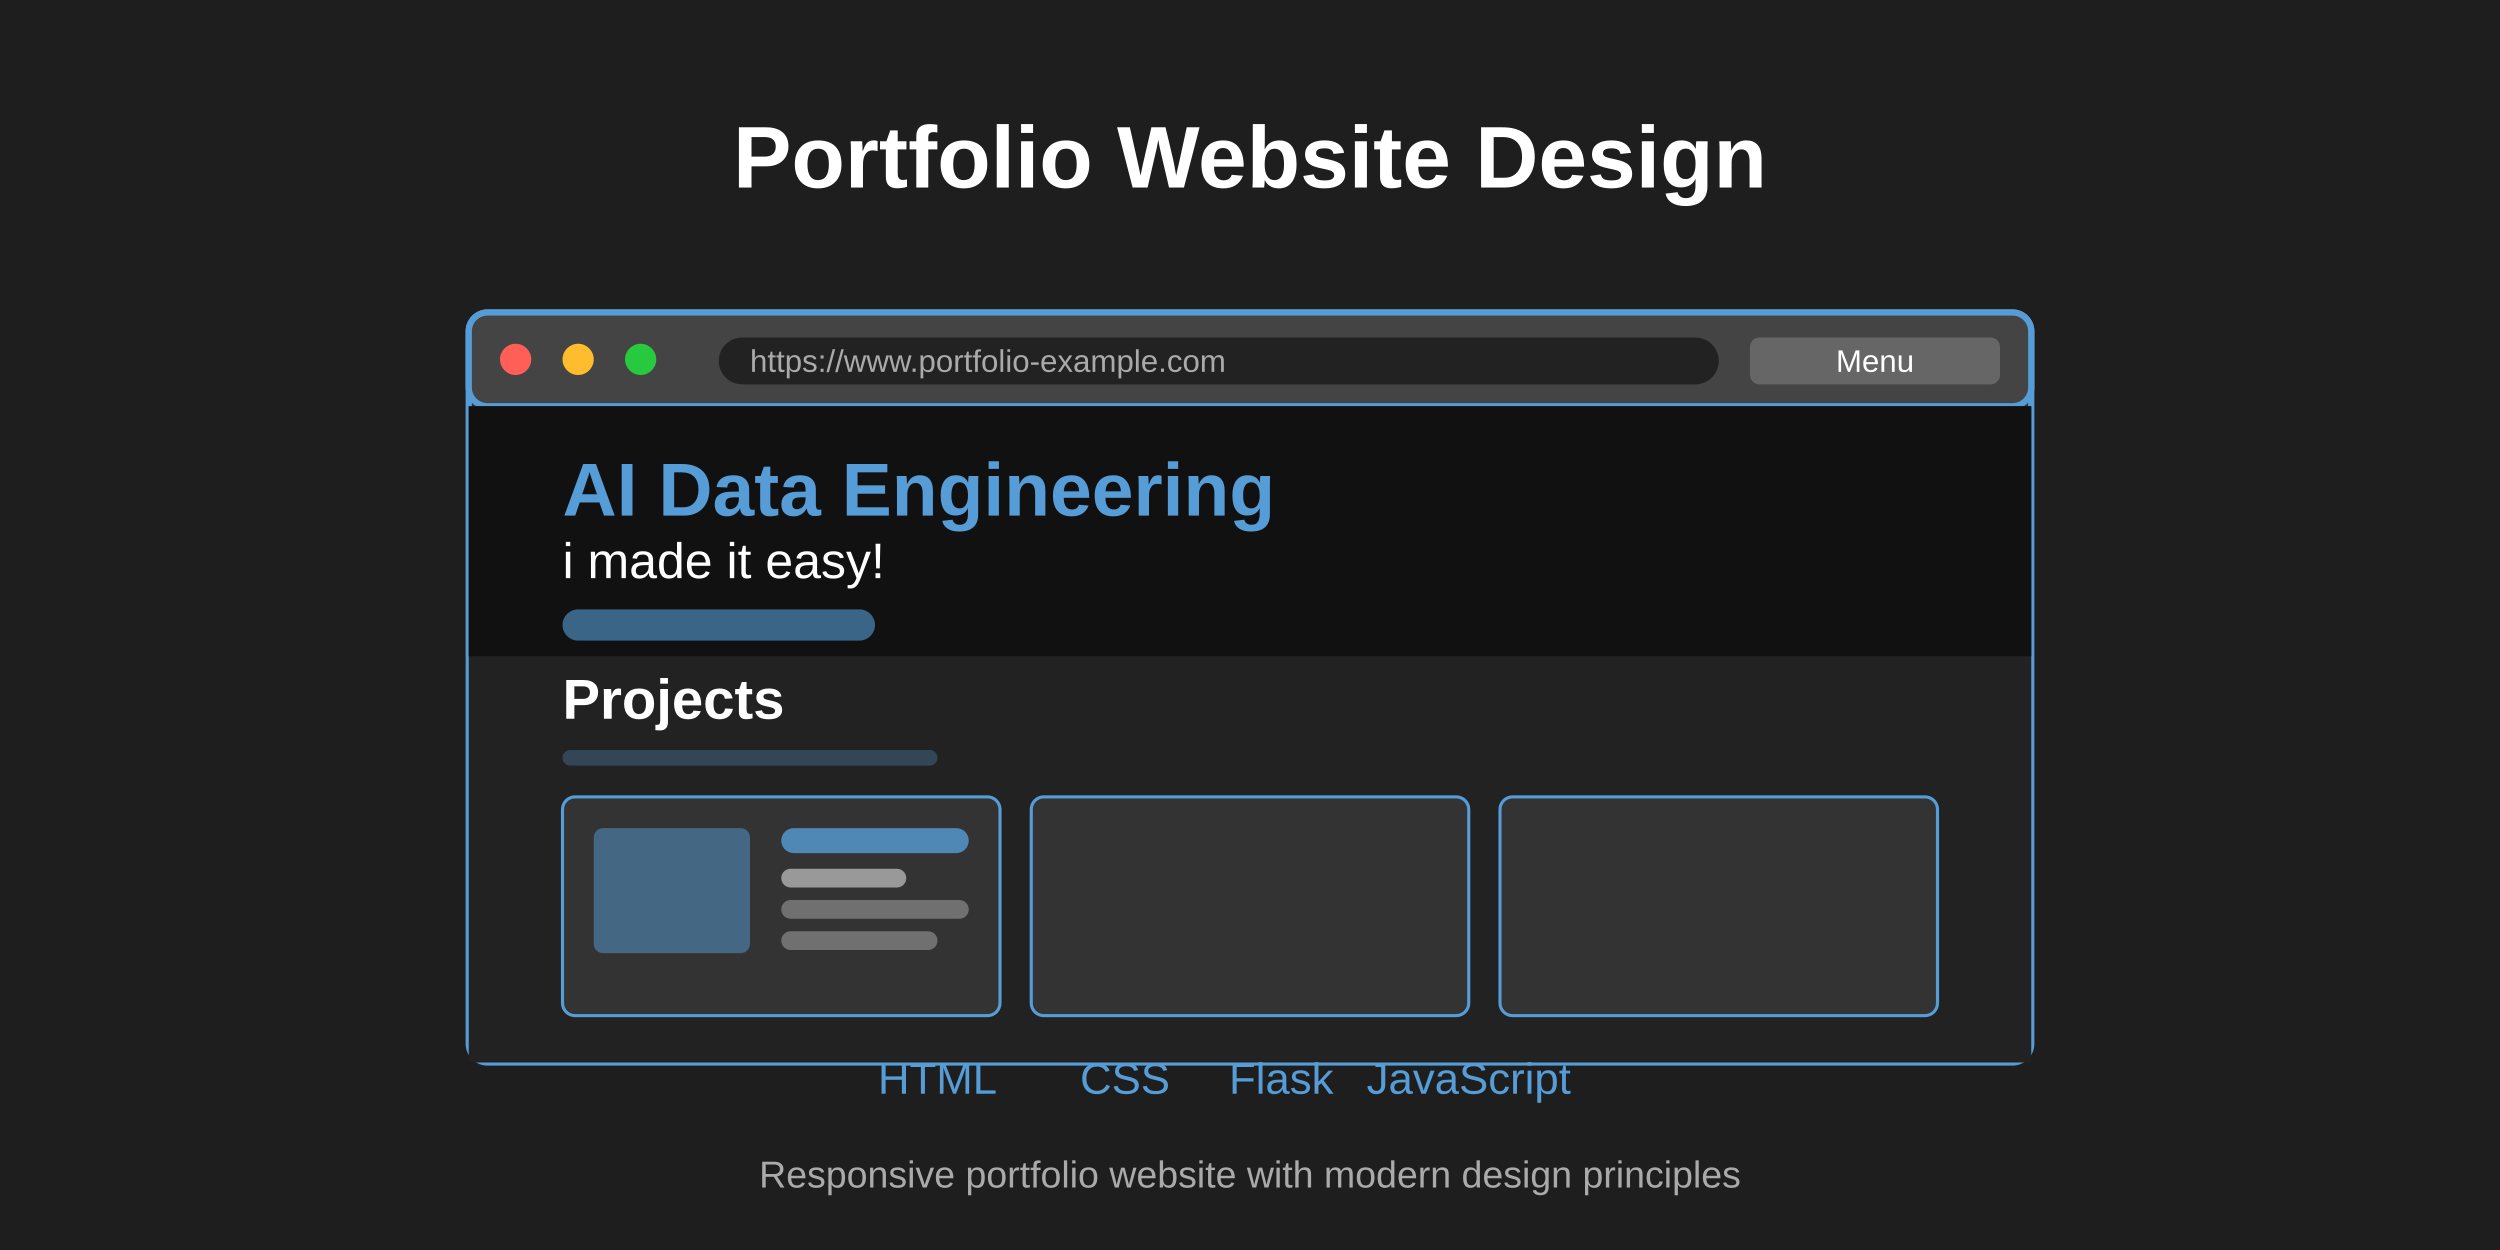
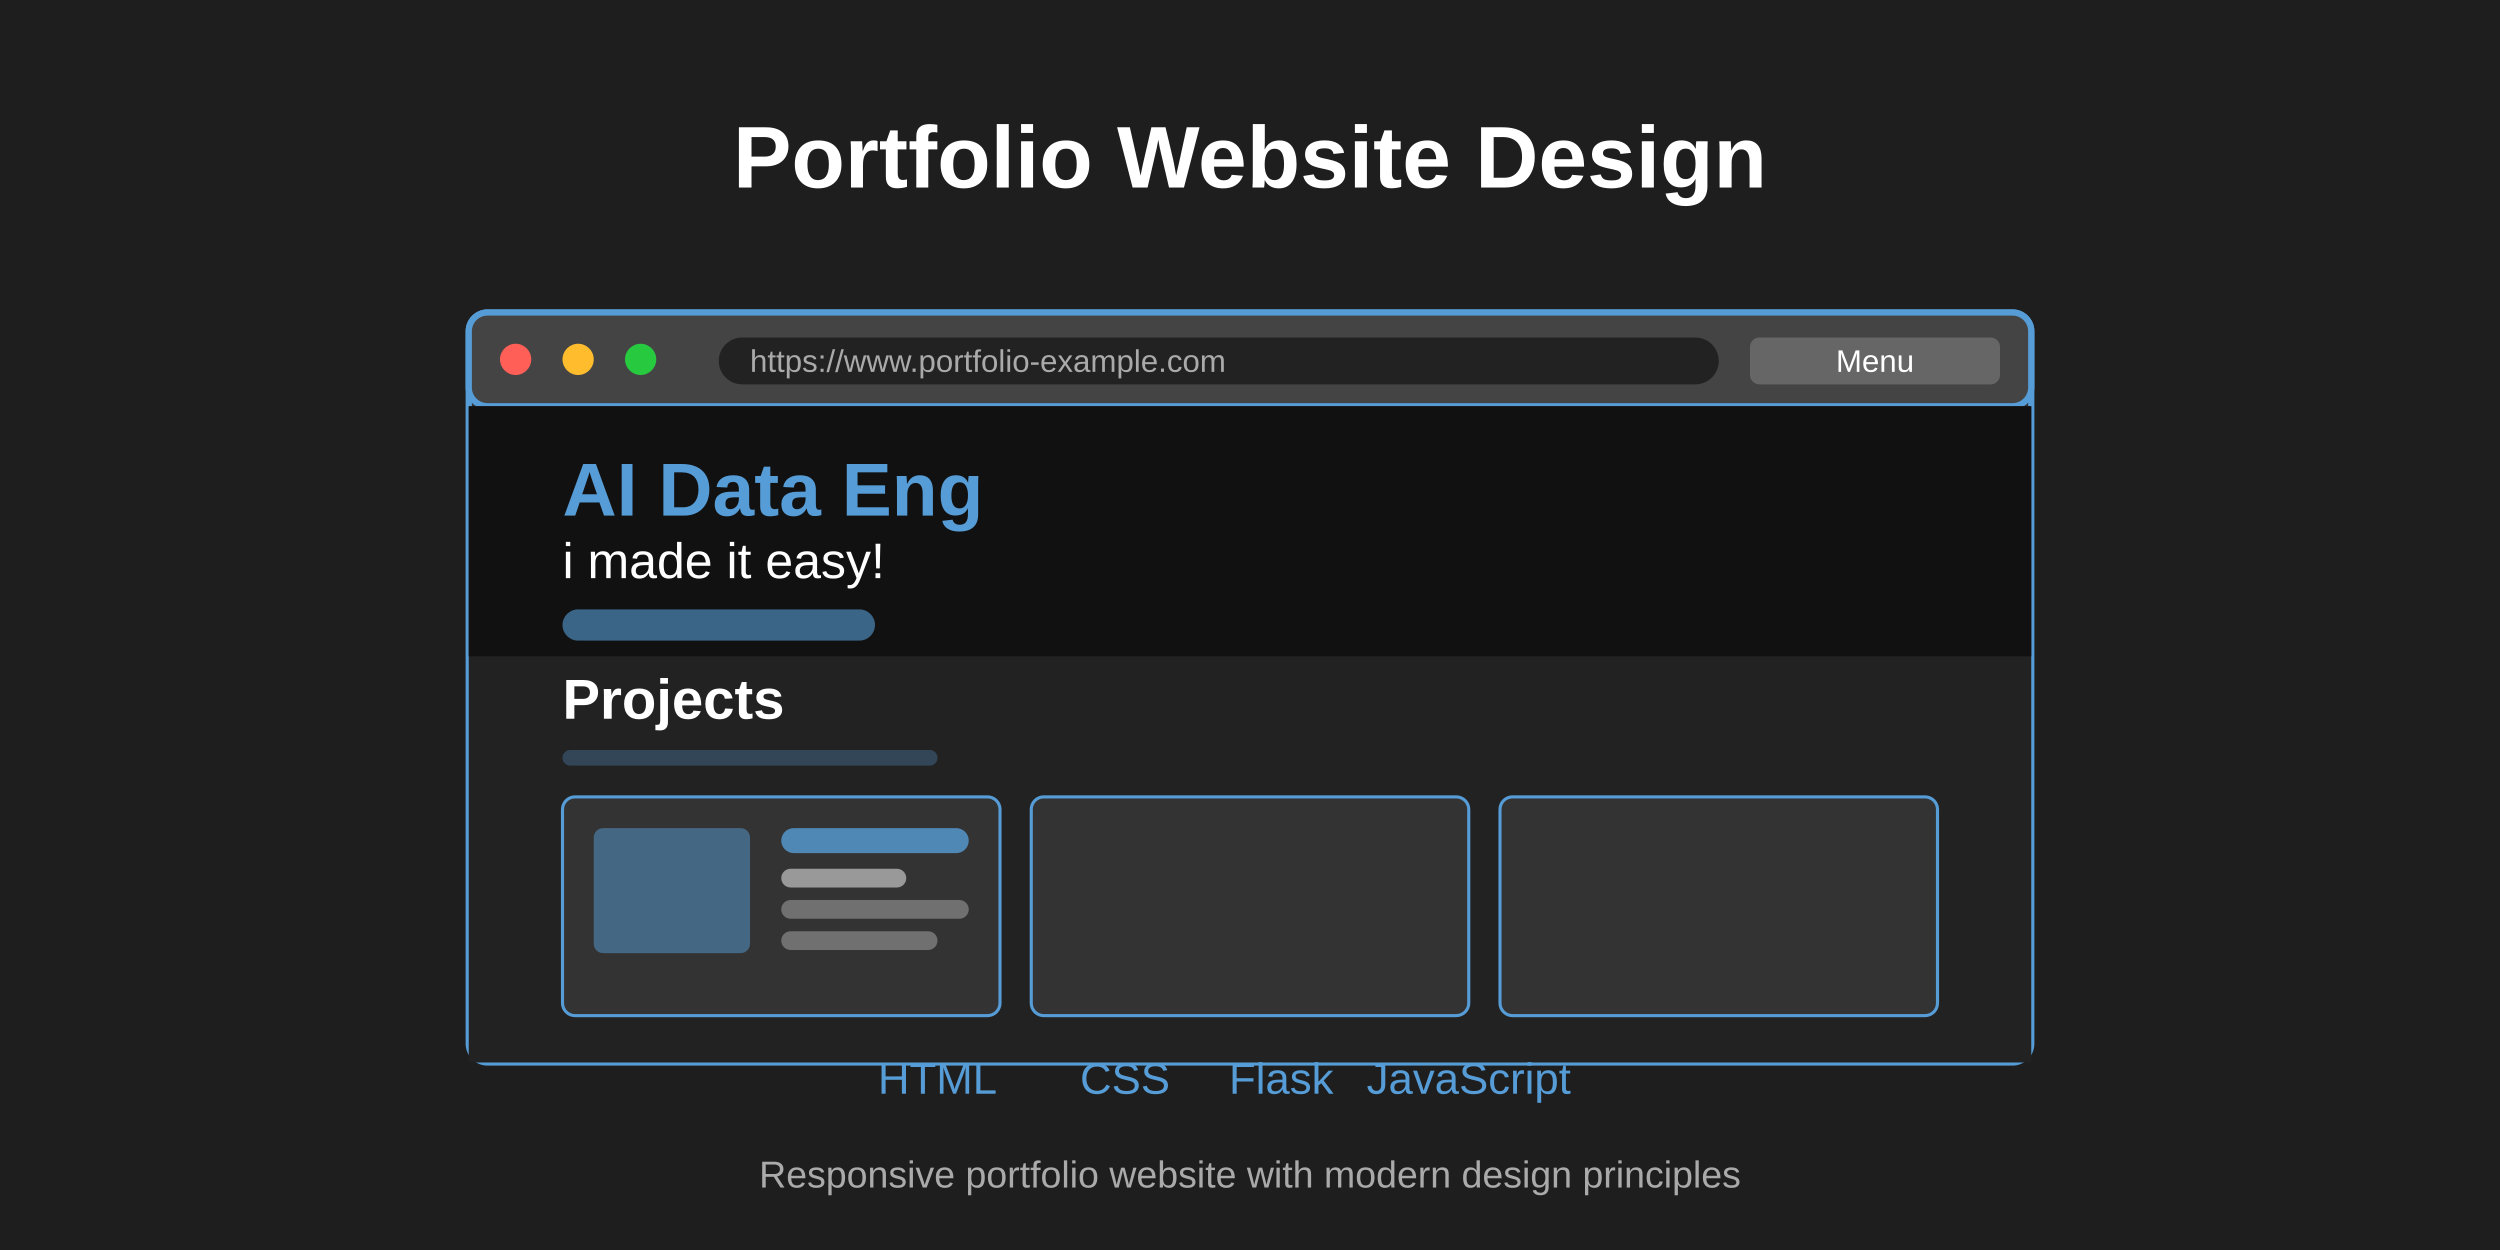
<svg xmlns="http://www.w3.org/2000/svg" width="800px" height="400px" viewBox="0 0 800 400" version="1.1">
  <rect width="800" height="400" fill="#1E1E1E" />
  <text font-family="Arial, sans-serif" font-size="28" font-weight="bold" fill="#FFFFFF" text-anchor="middle" x="400" y="60">
        Portfolio Website Design
    </text>
  <g transform="translate(150, 100)">
    <rect x="0" y="0" width="500" height="240" rx="6" fill="#333333" stroke="#569CD6" stroke-width="2" />
    <rect x="0" y="0" width="500" height="30" rx="6" fill="#444444" stroke="#569CD6" stroke-width="2" />
    <circle cx="15" cy="15" r="5" fill="#FF5F56" />
    <circle cx="35" cy="15" r="5" fill="#FFBD2E" />
    <circle cx="55" cy="15" r="5" fill="#27C93F" />
    <rect x="80" y="8" width="320" height="15" rx="7.5" fill="#222222" />
    <text font-family="Arial, sans-serif" font-size="10" fill="#AAAAAA" x="90" y="19">
            https://www.portfolio-example.com
        </text>
    <rect x="410" y="8" width="80" height="15" rx="3" fill="#666666" />
    <text font-family="Arial, sans-serif" font-size="10" fill="#FFFFFF" text-anchor="middle" x="450" y="19">
            Menu
        </text>
    <rect x="0" y="30" width="500" height="210" fill="#222222" />
    <rect x="0" y="30" width="500" height="80" fill="#111111" />
    <text font-family="Arial, sans-serif" font-size="24" font-weight="bold" fill="#569CD6" x="30" y="65">
-             AI Data Engineering
+             AI Data Eng
        </text>
    <text font-family="Arial, sans-serif" font-size="16" fill="#FFFFFF" x="30" y="85">
            i made it easy!
        </text>
    <rect x="30" y="95" width="100" height="10" rx="5" fill="#569CD6" opacity="0.6" />
    <text font-family="Arial, sans-serif" font-size="18" font-weight="bold" fill="#FFFFFF" x="30" y="130">
            Projects
        </text>
    <rect x="30" y="140" width="120" height="5" rx="2.5" fill="#569CD6" opacity="0.3" />
    <rect x="30" y="155" width="140" height="70" rx="4" fill="#333333" stroke="#569CD6" stroke-width="1" />
    <rect x="180" y="155" width="140" height="70" rx="4" fill="#333333" stroke="#569CD6" stroke-width="1" />
    <rect x="330" y="155" width="140" height="70" rx="4" fill="#333333" stroke="#569CD6" stroke-width="1" />
    <rect x="40" y="165" width="50" height="40" rx="3" fill="#569CD6" opacity="0.5" />
    <rect x="100" y="165" width="60" height="8" rx="4" fill="#569CD6" opacity="0.8" />
    <rect x="100" y="178" width="40" height="6" rx="3" fill="#FFFFFF" opacity="0.5" />
    <rect x="100" y="188" width="60" height="6" rx="3" fill="#FFFFFF" opacity="0.3" />
    <rect x="100" y="198" width="50" height="6" rx="3" fill="#FFFFFF" opacity="0.3" />
  </g>
  <g transform="translate(300, 350)">
    <text font-family="Arial, sans-serif" font-size="14" fill="#569CD6" text-anchor="middle" x="0" y="0">
            HTML
        </text>
    <text font-family="Arial, sans-serif" font-size="14" fill="#569CD6" text-anchor="middle" x="60" y="0">
            CSS
        </text>
    <text font-family="Arial, sans-serif" font-size="14" fill="#569CD6" text-anchor="middle" x="110" y="0">
            Flask
        </text>
    <text font-family="Arial, sans-serif" font-size="14" fill="#569CD6" text-anchor="middle" x="170" y="0">
            JavaScript
        </text>
  </g>
  <text font-family="Arial, sans-serif" font-size="12" fill="#AAAAAA" text-anchor="middle" x="400" y="380">
        Responsive portfolio website with modern design principles
    </text>
</svg>
